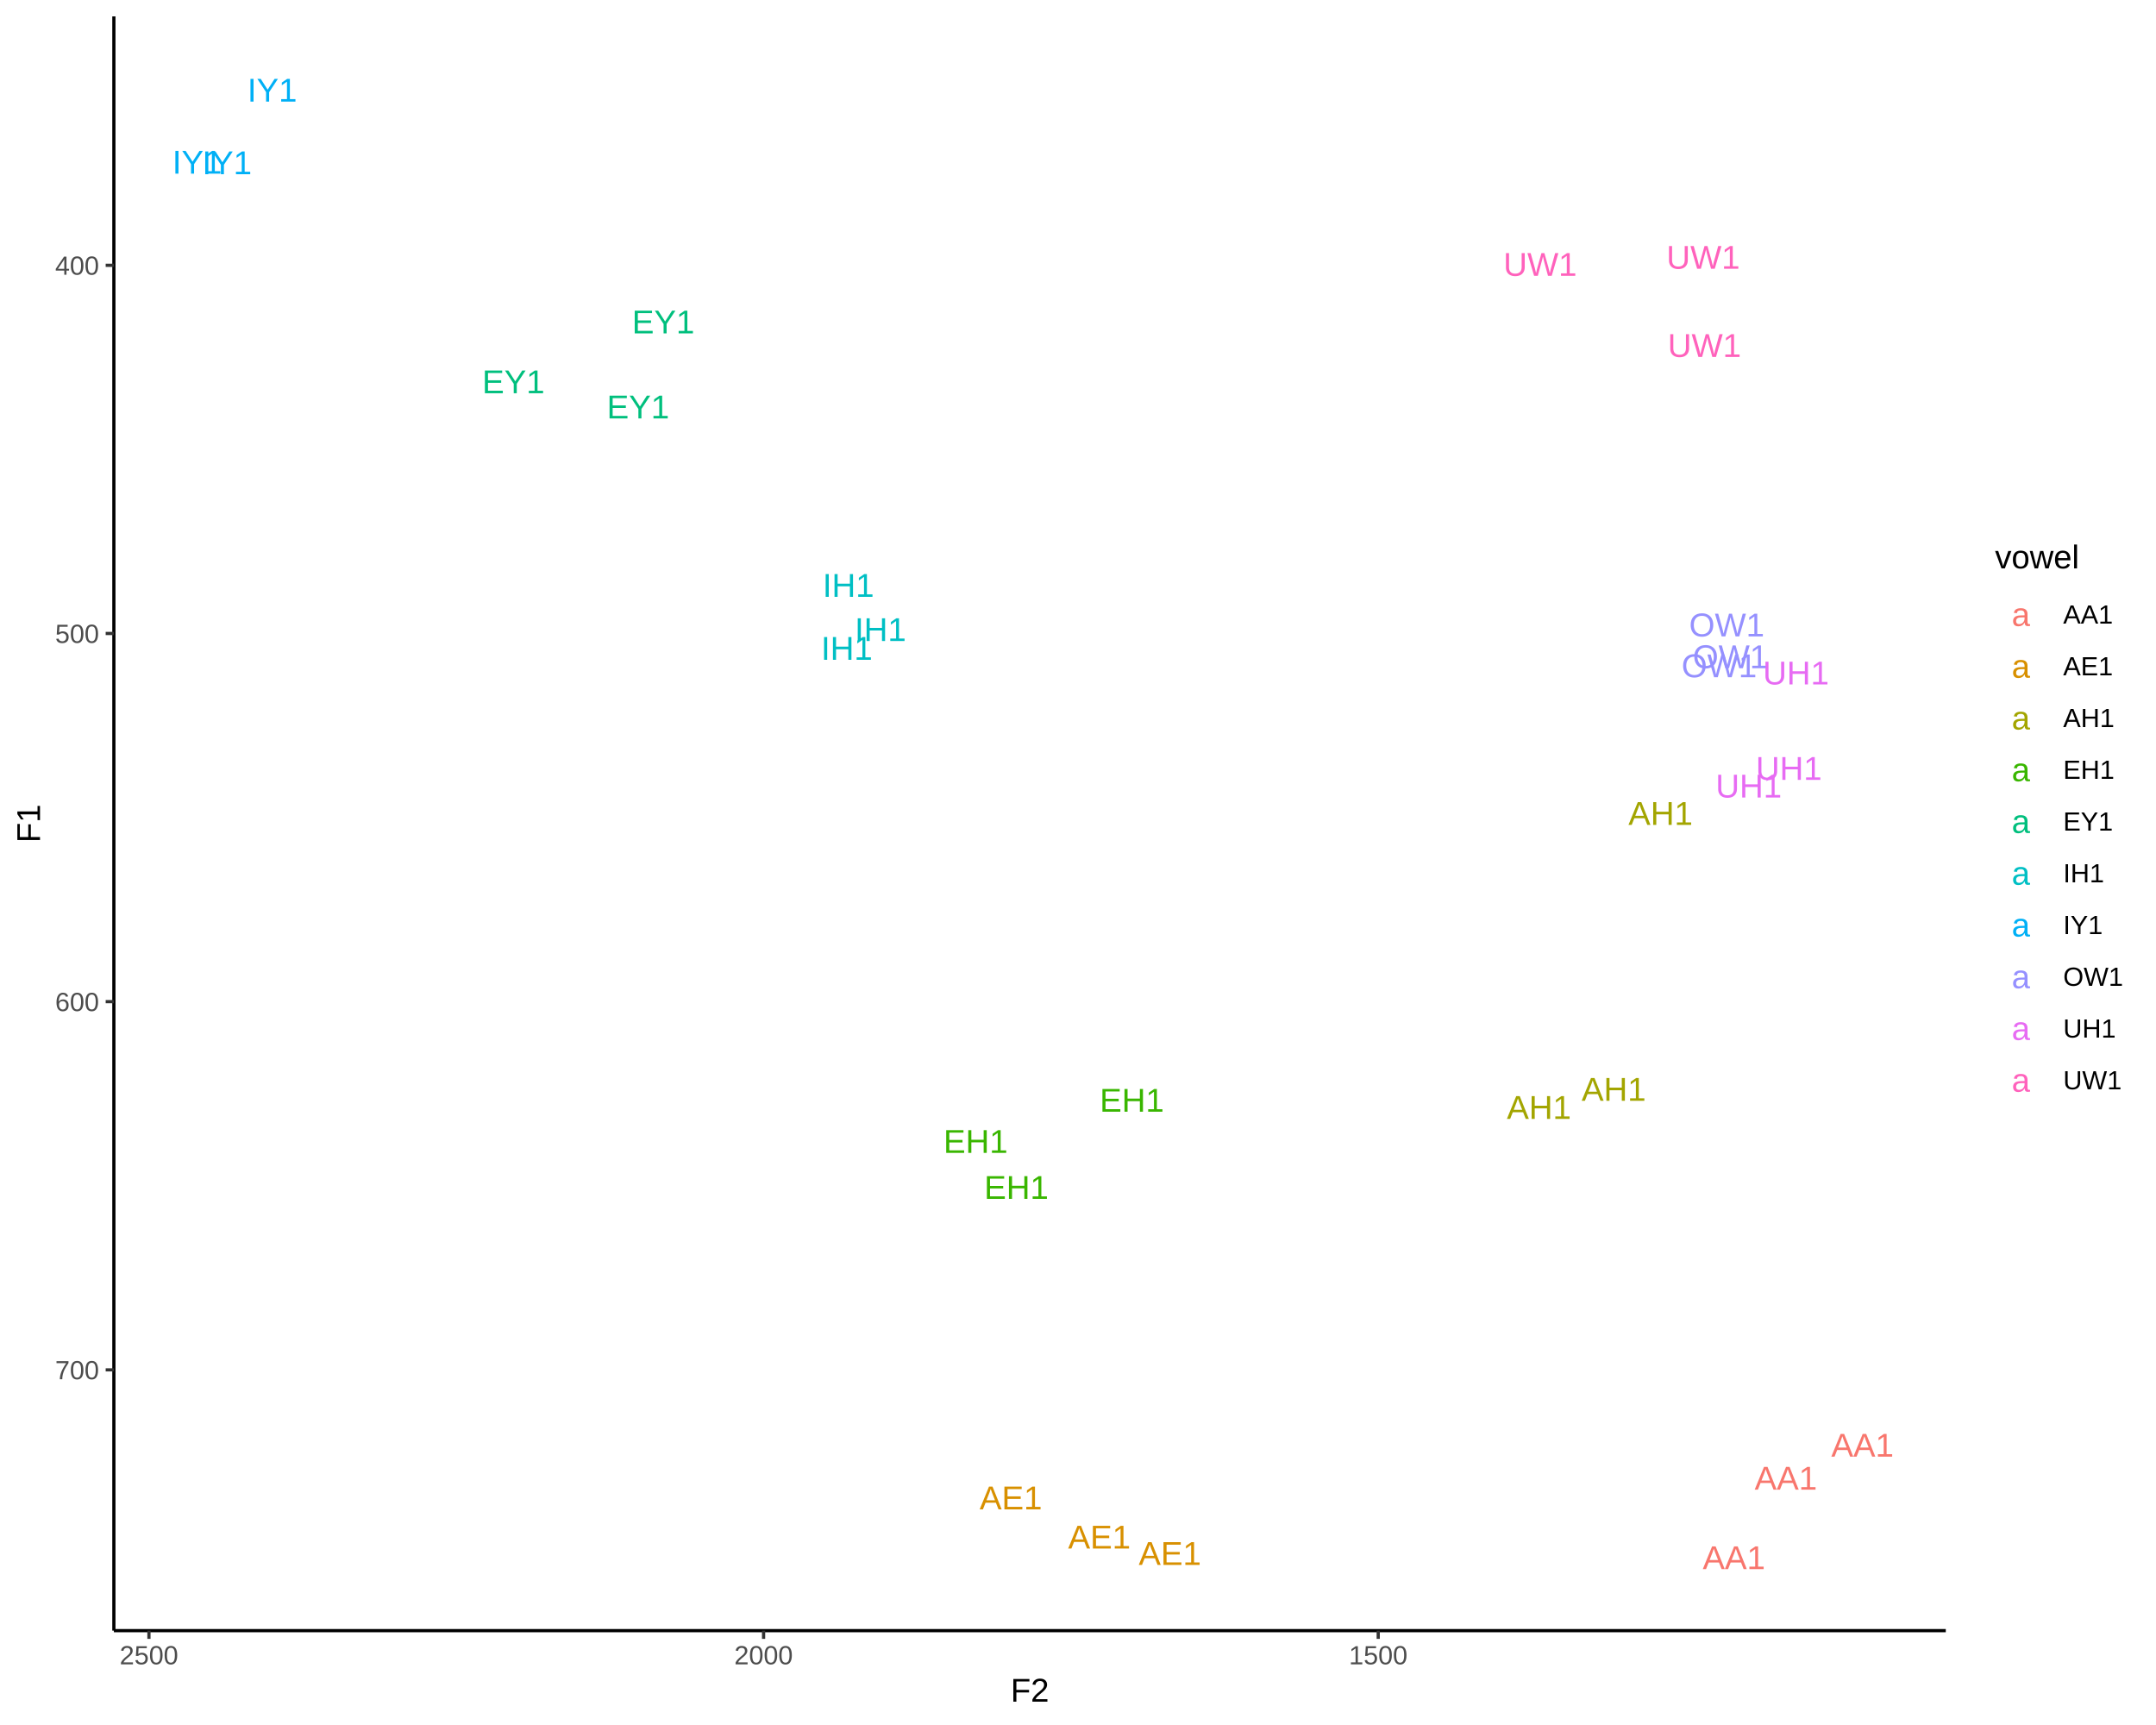
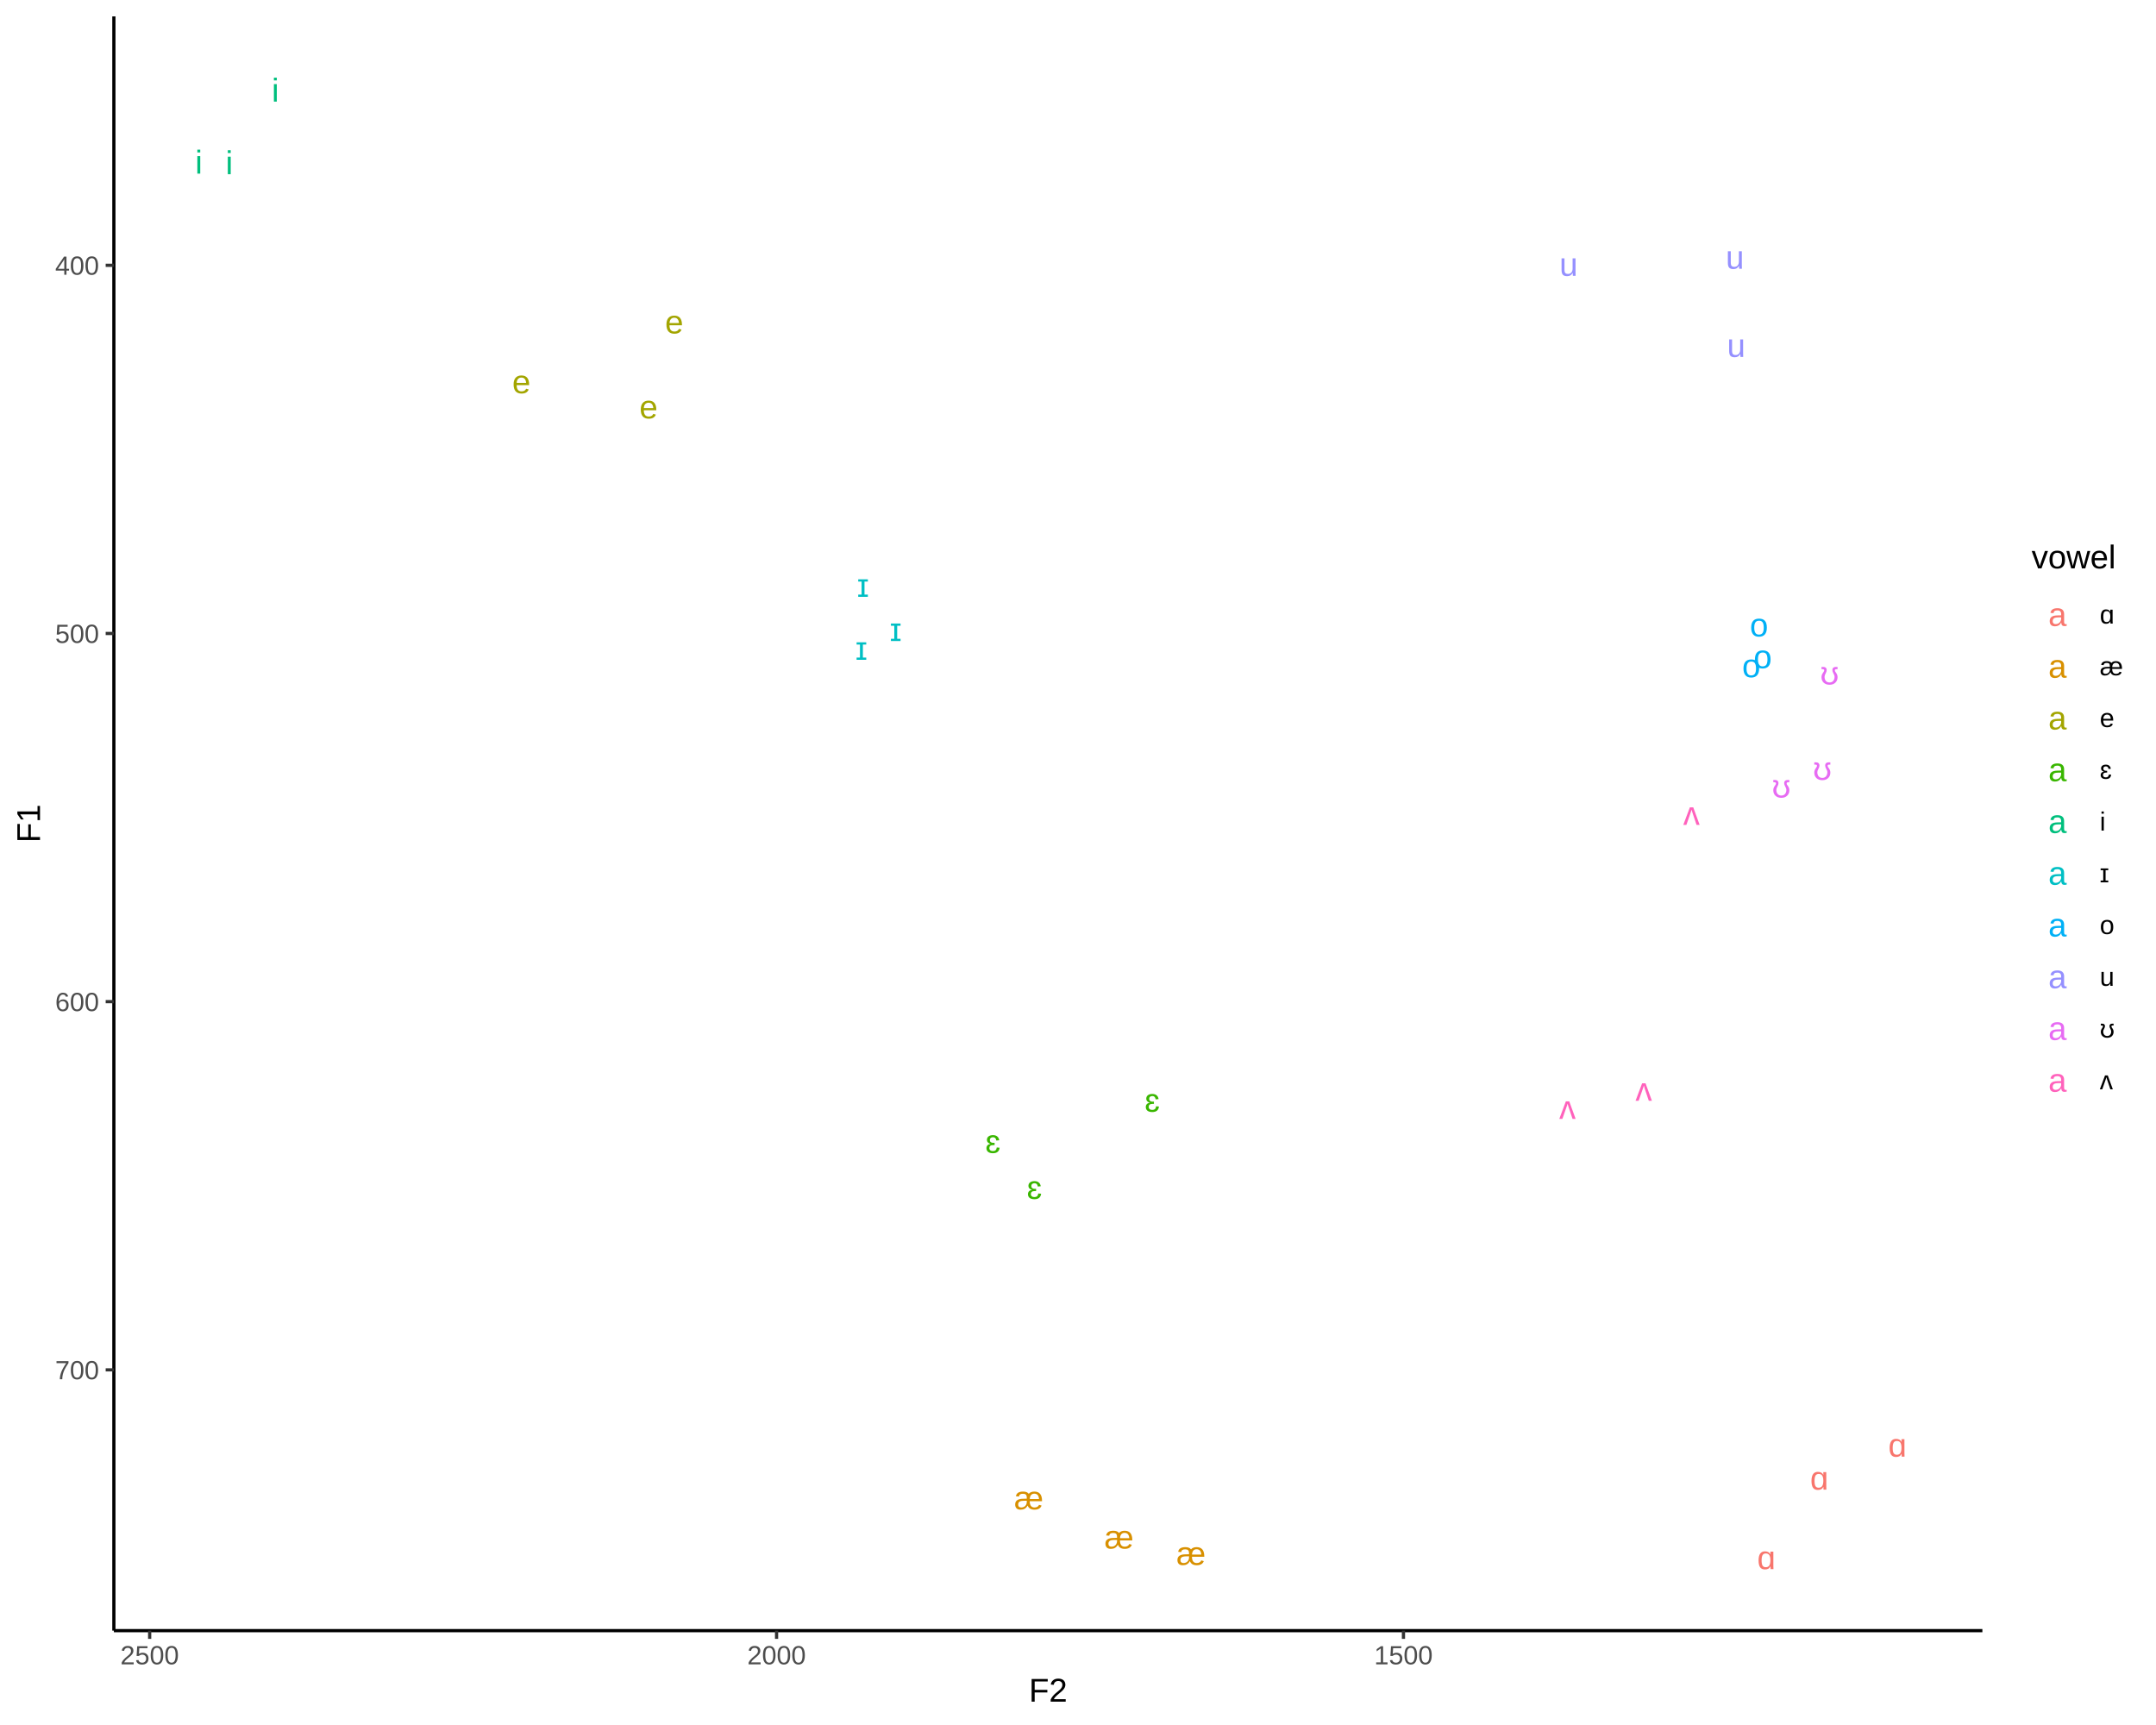
<svg xmlns="http://www.w3.org/2000/svg" class="svglite" width="720.00pt" height="576.00pt" viewBox="0 0 720.00 576.00">
  <defs>
    <style type="text/css">
    .svglite line, .svglite polyline, .svglite polygon, .svglite path, .svglite rect, .svglite circle {
      fill: none;
      stroke: #000000;
      stroke-linecap: round;
      stroke-linejoin: round;
      stroke-miterlimit: 10.00;
    }
    .svglite text {
      white-space: pre;
    }
  </style>
  </defs>
  <rect width="100%" height="100%" style="stroke: none; fill: #FFFFFF;" />
  <defs>
    <clipPath id="cpMC4wMHw3MjAuMDB8MC4wMHw1NzYuMDA=">
      <rect x="0.00" y="0.00" width="720.00" height="576.00" />
    </clipPath>
  </defs>
  <g clip-path="url(#cpMC4wMHw3MjAuMDB8MC4wMHw1NzYuMDA=)">
    <rect x="0.00" y="0.00" width="720.00" height="576.00" style="stroke-width: 1.07; stroke: #FFFFFF; fill: #FFFFFF;" />
  </g>
  <defs>
-     <clipPath id="cpMzguMDN8NjQ5LjgwfDUuNDh8NTQ0LjUw">
-       <rect x="38.03" y="5.48" width="611.76" height="539.02" />
+     <clipPath id="cpMzguMDN8NjYyLjAyfDUuNDh8NTQ0LjUw">
+       <rect x="38.03" y="5.48" width="623.98" height="539.02" />
    </clipPath>
  </defs>
-   <g clip-path="url(#cpMzguMDN8NjQ5LjgwfDUuNDh8NTQ0LjUw)">
-     <rect x="38.03" y="5.48" width="611.76" height="539.02" style="stroke-width: 1.07; stroke: none; fill: #FFFFFF;" />
-     <text x="65.84" y="57.98" text-anchor="middle" style="font-size: 11.04px;fill: #00B0F6; font-family: &quot;Arial&quot;;" textLength="16.56px" lengthAdjust="spacingAndGlyphs">IY1</text>
-     <text x="75.81" y="58.17" text-anchor="middle" style="font-size: 11.04px;fill: #00B0F6; font-family: &quot;Arial&quot;;" textLength="16.56px" lengthAdjust="spacingAndGlyphs">IY1</text>
-     <text x="90.91" y="33.93" text-anchor="middle" style="font-size: 11.04px;fill: #00B0F6; font-family: &quot;Arial&quot;;" textLength="16.56px" lengthAdjust="spacingAndGlyphs">IY1</text>
-     <text x="283.31" y="199.29" text-anchor="middle" style="font-size: 11.04px;fill: #00BFC4; font-family: &quot;Arial&quot;;" textLength="17.16px" lengthAdjust="spacingAndGlyphs">IH1</text>
-     <text x="294.02" y="214.05" text-anchor="middle" style="font-size: 11.04px;fill: #00BFC4; font-family: &quot;Arial&quot;;" textLength="17.16px" lengthAdjust="spacingAndGlyphs">IH1</text>
-     <text x="282.78" y="220.32" text-anchor="middle" style="font-size: 11.04px;fill: #00BFC4; font-family: &quot;Arial&quot;;" textLength="17.16px" lengthAdjust="spacingAndGlyphs">IH1</text>
-     <text x="221.50" y="111.33" text-anchor="middle" style="font-size: 11.04px;fill: #00BF7D; font-family: &quot;Arial&quot;;" textLength="20.85px" lengthAdjust="spacingAndGlyphs">EY1</text>
-     <text x="213.09" y="139.71" text-anchor="middle" style="font-size: 11.04px;fill: #00BF7D; font-family: &quot;Arial&quot;;" textLength="20.85px" lengthAdjust="spacingAndGlyphs">EY1</text>
-     <text x="171.46" y="131.31" text-anchor="middle" style="font-size: 11.04px;fill: #00BF7D; font-family: &quot;Arial&quot;;" textLength="20.85px" lengthAdjust="spacingAndGlyphs">EY1</text>
-     <text x="339.41" y="400.33" text-anchor="middle" style="font-size: 11.04px;fill: #39B600; font-family: &quot;Arial&quot;;" textLength="21.46px" lengthAdjust="spacingAndGlyphs">EH1</text>
-     <text x="325.82" y="384.97" text-anchor="middle" style="font-size: 11.04px;fill: #39B600; font-family: &quot;Arial&quot;;" textLength="21.46px" lengthAdjust="spacingAndGlyphs">EH1</text>
-     <text x="377.99" y="371.22" text-anchor="middle" style="font-size: 11.04px;fill: #39B600; font-family: &quot;Arial&quot;;" textLength="21.46px" lengthAdjust="spacingAndGlyphs">EH1</text>
-     <text x="337.59" y="503.99" text-anchor="middle" style="font-size: 11.04px;fill: #D89000; font-family: &quot;Arial&quot;;" textLength="20.85px" lengthAdjust="spacingAndGlyphs">AE1</text>
-     <text x="367.14" y="517.08" text-anchor="middle" style="font-size: 11.04px;fill: #D89000; font-family: &quot;Arial&quot;;" textLength="20.85px" lengthAdjust="spacingAndGlyphs">AE1</text>
-     <text x="390.71" y="522.55" text-anchor="middle" style="font-size: 11.04px;fill: #D89000; font-family: &quot;Arial&quot;;" textLength="20.85px" lengthAdjust="spacingAndGlyphs">AE1</text>
-     <text x="621.99" y="486.40" text-anchor="middle" style="font-size: 11.04px;fill: #F8766D; font-family: &quot;Arial&quot;;" textLength="20.85px" lengthAdjust="spacingAndGlyphs">AA1</text>
-     <text x="596.40" y="497.41" text-anchor="middle" style="font-size: 11.04px;fill: #F8766D; font-family: &quot;Arial&quot;;" textLength="20.85px" lengthAdjust="spacingAndGlyphs">AA1</text>
-     <text x="579.07" y="523.95" text-anchor="middle" style="font-size: 11.04px;fill: #F8766D; font-family: &quot;Arial&quot;;" textLength="20.85px" lengthAdjust="spacingAndGlyphs">AA1</text>
-     <text x="577.88" y="223.12" text-anchor="middle" style="font-size: 11.04px;fill: #9590FF; font-family: &quot;Arial&quot;;" textLength="25.13px" lengthAdjust="spacingAndGlyphs">OW1</text>
-     <text x="574.13" y="226.14" text-anchor="middle" style="font-size: 11.04px;fill: #9590FF; font-family: &quot;Arial&quot;;" textLength="25.13px" lengthAdjust="spacingAndGlyphs">OW1</text>
-     <text x="576.66" y="212.51" text-anchor="middle" style="font-size: 11.04px;fill: #9590FF; font-family: &quot;Arial&quot;;" textLength="25.13px" lengthAdjust="spacingAndGlyphs">OW1</text>
-     <text x="554.56" y="275.44" text-anchor="middle" style="font-size: 11.04px;fill: #A3A500; font-family: &quot;Arial&quot;;" textLength="21.46px" lengthAdjust="spacingAndGlyphs">AH1</text>
-     <text x="513.96" y="373.61" text-anchor="middle" style="font-size: 11.04px;fill: #A3A500; font-family: &quot;Arial&quot;;" textLength="21.46px" lengthAdjust="spacingAndGlyphs">AH1</text>
-     <text x="538.93" y="367.56" text-anchor="middle" style="font-size: 11.04px;fill: #A3A500; font-family: &quot;Arial&quot;;" textLength="21.46px" lengthAdjust="spacingAndGlyphs">AH1</text>
-     <text x="583.98" y="266.30" text-anchor="middle" style="font-size: 11.04px;fill: #E76BF3; font-family: &quot;Arial&quot;;" textLength="22.06px" lengthAdjust="spacingAndGlyphs">UH1</text>
-     <text x="597.39" y="260.41" text-anchor="middle" style="font-size: 11.04px;fill: #E76BF3; font-family: &quot;Arial&quot;;" textLength="22.06px" lengthAdjust="spacingAndGlyphs">UH1</text>
-     <text x="599.76" y="228.54" text-anchor="middle" style="font-size: 11.04px;fill: #E76BF3; font-family: &quot;Arial&quot;;" textLength="22.06px" lengthAdjust="spacingAndGlyphs">UH1</text>
-     <text x="514.33" y="92.11" text-anchor="middle" style="font-size: 11.04px;fill: #FF62BC; font-family: &quot;Arial&quot;;" textLength="24.51px" lengthAdjust="spacingAndGlyphs">UW1</text>
-     <text x="569.20" y="119.19" text-anchor="middle" style="font-size: 11.04px;fill: #FF62BC; font-family: &quot;Arial&quot;;" textLength="24.51px" lengthAdjust="spacingAndGlyphs">UW1</text>
-     <text x="568.78" y="89.74" text-anchor="middle" style="font-size: 11.04px;fill: #FF62BC; font-family: &quot;Arial&quot;;" textLength="24.51px" lengthAdjust="spacingAndGlyphs">UW1</text>
+   <g clip-path="url(#cpMzguMDN8NjYyLjAyfDUuNDh8NTQ0LjUw)">
+     <rect x="38.03" y="5.48" width="623.98" height="539.02" style="stroke-width: 1.07; stroke: none; fill: #FFFFFF;" />
+     <text x="66.40" y="57.98" text-anchor="middle" style="font-size: 11.04px;fill: #00BF7D; font-family: &quot;Arial&quot;;" textLength="2.45px" lengthAdjust="spacingAndGlyphs">i</text>
+     <text x="76.57" y="58.17" text-anchor="middle" style="font-size: 11.04px;fill: #00BF7D; font-family: &quot;Arial&quot;;" textLength="2.45px" lengthAdjust="spacingAndGlyphs">i</text>
+     <text x="91.96" y="33.93" text-anchor="middle" style="font-size: 11.04px;fill: #00BF7D; font-family: &quot;Arial&quot;;" textLength="2.45px" lengthAdjust="spacingAndGlyphs">i</text>
+     <text x="288.21" y="199.29" text-anchor="middle" style="font-size: 11.04px;fill: #00BFC4; font-family: &quot;Arial&quot;;" textLength="3.92px" lengthAdjust="spacingAndGlyphs">ɪ</text>
+     <text x="299.13" y="214.05" text-anchor="middle" style="font-size: 11.04px;fill: #00BFC4; font-family: &quot;Arial&quot;;" textLength="3.92px" lengthAdjust="spacingAndGlyphs">ɪ</text>
+     <text x="287.67" y="220.32" text-anchor="middle" style="font-size: 11.04px;fill: #00BFC4; font-family: &quot;Arial&quot;;" textLength="3.92px" lengthAdjust="spacingAndGlyphs">ɪ</text>
+     <text x="225.16" y="111.33" text-anchor="middle" style="font-size: 11.04px;fill: #A3A500; font-family: &quot;Arial&quot;;" textLength="6.13px" lengthAdjust="spacingAndGlyphs">e</text>
+     <text x="216.59" y="139.71" text-anchor="middle" style="font-size: 11.04px;fill: #A3A500; font-family: &quot;Arial&quot;;" textLength="6.13px" lengthAdjust="spacingAndGlyphs">e</text>
+     <text x="174.12" y="131.31" text-anchor="middle" style="font-size: 11.04px;fill: #A3A500; font-family: &quot;Arial&quot;;" textLength="6.13px" lengthAdjust="spacingAndGlyphs">e</text>
+     <text x="345.43" y="400.33" text-anchor="middle" style="font-size: 11.04px;fill: #39B600; font-family: &quot;Arial&quot;;" textLength="5.05px" lengthAdjust="spacingAndGlyphs">ɛ</text>
+     <text x="331.57" y="384.97" text-anchor="middle" style="font-size: 11.04px;fill: #39B600; font-family: &quot;Arial&quot;;" textLength="5.05px" lengthAdjust="spacingAndGlyphs">ɛ</text>
+     <text x="384.78" y="371.22" text-anchor="middle" style="font-size: 11.04px;fill: #39B600; font-family: &quot;Arial&quot;;" textLength="5.05px" lengthAdjust="spacingAndGlyphs">ɛ</text>
+     <text x="343.57" y="503.99" text-anchor="middle" style="font-size: 11.04px;fill: #D89000; font-family: &quot;Arial&quot;;" textLength="9.81px" lengthAdjust="spacingAndGlyphs">æ</text>
+     <text x="373.71" y="517.08" text-anchor="middle" style="font-size: 11.04px;fill: #D89000; font-family: &quot;Arial&quot;;" textLength="9.81px" lengthAdjust="spacingAndGlyphs">æ</text>
+     <text x="397.75" y="522.55" text-anchor="middle" style="font-size: 11.04px;fill: #D89000; font-family: &quot;Arial&quot;;" textLength="9.81px" lengthAdjust="spacingAndGlyphs">æ</text>
+     <text x="633.65" y="486.40" text-anchor="middle" style="font-size: 11.04px;fill: #F8766D; font-family: &quot;Arial&quot;;" textLength="6.13px" lengthAdjust="spacingAndGlyphs">ɑ</text>
+     <text x="607.55" y="497.41" text-anchor="middle" style="font-size: 11.04px;fill: #F8766D; font-family: &quot;Arial&quot;;" textLength="6.13px" lengthAdjust="spacingAndGlyphs">ɑ</text>
+     <text x="589.88" y="523.95" text-anchor="middle" style="font-size: 11.04px;fill: #F8766D; font-family: &quot;Arial&quot;;" textLength="6.13px" lengthAdjust="spacingAndGlyphs">ɑ</text>
+     <text x="588.66" y="223.12" text-anchor="middle" style="font-size: 11.04px;fill: #00B0F6; font-family: &quot;Arial&quot;;" textLength="6.13px" lengthAdjust="spacingAndGlyphs">o</text>
+     <text x="584.84" y="226.14" text-anchor="middle" style="font-size: 11.04px;fill: #00B0F6; font-family: &quot;Arial&quot;;" textLength="6.13px" lengthAdjust="spacingAndGlyphs">o</text>
+     <text x="587.42" y="212.51" text-anchor="middle" style="font-size: 11.04px;fill: #00B0F6; font-family: &quot;Arial&quot;;" textLength="6.13px" lengthAdjust="spacingAndGlyphs">o</text>
+     <text x="564.87" y="275.44" text-anchor="middle" style="font-size: 11.04px;fill: #FF62BC; font-family: &quot;Arial&quot;;" textLength="5.52px" lengthAdjust="spacingAndGlyphs">ʌ</text>
+     <text x="523.46" y="373.61" text-anchor="middle" style="font-size: 11.04px;fill: #FF62BC; font-family: &quot;Arial&quot;;" textLength="5.52px" lengthAdjust="spacingAndGlyphs">ʌ</text>
+     <text x="548.93" y="367.56" text-anchor="middle" style="font-size: 11.04px;fill: #FF62BC; font-family: &quot;Arial&quot;;" textLength="5.52px" lengthAdjust="spacingAndGlyphs">ʌ</text>
+     <text x="594.88" y="266.30" text-anchor="middle" style="font-size: 11.04px;fill: #E76BF3; font-family: &quot;Arial&quot;;" textLength="6.27px" lengthAdjust="spacingAndGlyphs">ʊ</text>
+     <text x="608.57" y="260.41" text-anchor="middle" style="font-size: 11.04px;fill: #E76BF3; font-family: &quot;Arial&quot;;" textLength="6.27px" lengthAdjust="spacingAndGlyphs">ʊ</text>
+     <text x="610.98" y="228.54" text-anchor="middle" style="font-size: 11.04px;fill: #E76BF3; font-family: &quot;Arial&quot;;" textLength="6.27px" lengthAdjust="spacingAndGlyphs">ʊ</text>
+     <text x="523.84" y="92.11" text-anchor="middle" style="font-size: 11.04px;fill: #9590FF; font-family: &quot;Arial&quot;;" textLength="6.13px" lengthAdjust="spacingAndGlyphs">u</text>
+     <text x="579.81" y="119.19" text-anchor="middle" style="font-size: 11.04px;fill: #9590FF; font-family: &quot;Arial&quot;;" textLength="6.13px" lengthAdjust="spacingAndGlyphs">u</text>
+     <text x="579.38" y="89.74" text-anchor="middle" style="font-size: 11.04px;fill: #9590FF; font-family: &quot;Arial&quot;;" textLength="6.13px" lengthAdjust="spacingAndGlyphs">u</text>
  </g>
  <g clip-path="url(#cpMC4wMHw3MjAuMDB8MC4wMHw1NzYuMDA=)">
    <polyline points="38.03,544.50 38.03,5.48 " style="stroke-width: 1.07; stroke-linecap: butt;" />
    <text x="33.10" y="91.74" text-anchor="end" style="font-size: 8.80px;fill: #4D4D4D; font-family: &quot;Arial&quot;;" textLength="14.69px" lengthAdjust="spacingAndGlyphs">400</text>
    <text x="33.10" y="214.68" text-anchor="end" style="font-size: 8.80px;fill: #4D4D4D; font-family: &quot;Arial&quot;;" textLength="14.69px" lengthAdjust="spacingAndGlyphs">500</text>
    <text x="33.10" y="337.62" text-anchor="end" style="font-size: 8.80px;fill: #4D4D4D; font-family: &quot;Arial&quot;;" textLength="14.69px" lengthAdjust="spacingAndGlyphs">600</text>
    <text x="33.10" y="460.56" text-anchor="end" style="font-size: 8.80px;fill: #4D4D4D; font-family: &quot;Arial&quot;;" textLength="14.69px" lengthAdjust="spacingAndGlyphs">700</text>
    <polyline points="35.29,88.59 38.03,88.59 " style="stroke-width: 1.07; stroke: #333333; stroke-linecap: butt;" />
    <polyline points="35.29,211.53 38.03,211.53 " style="stroke-width: 1.07; stroke: #333333; stroke-linecap: butt;" />
    <polyline points="35.29,334.47 38.03,334.47 " style="stroke-width: 1.07; stroke: #333333; stroke-linecap: butt;" />
    <polyline points="35.29,457.41 38.03,457.41 " style="stroke-width: 1.07; stroke: #333333; stroke-linecap: butt;" />
-     <polyline points="38.03,544.50 649.80,544.50 " style="stroke-width: 1.07; stroke-linecap: butt;" />
-     <polyline points="460.26,547.24 460.26,544.50 " style="stroke-width: 1.07; stroke: #333333; stroke-linecap: butt;" />
-     <polyline points="255.00,547.24 255.00,544.50 " style="stroke-width: 1.07; stroke: #333333; stroke-linecap: butt;" />
-     <polyline points="49.74,547.24 49.74,544.50 " style="stroke-width: 1.07; stroke: #333333; stroke-linecap: butt;" />
-     <text x="460.26" y="555.74" text-anchor="middle" style="font-size: 8.80px;fill: #4D4D4D; font-family: &quot;Arial&quot;;" textLength="19.58px" lengthAdjust="spacingAndGlyphs">1500</text>
-     <text x="255.00" y="555.74" text-anchor="middle" style="font-size: 8.80px;fill: #4D4D4D; font-family: &quot;Arial&quot;;" textLength="19.58px" lengthAdjust="spacingAndGlyphs">2000</text>
-     <text x="49.74" y="555.74" text-anchor="middle" style="font-size: 8.80px;fill: #4D4D4D; font-family: &quot;Arial&quot;;" textLength="19.58px" lengthAdjust="spacingAndGlyphs">2500</text>
-     <text x="343.92" y="568.20" text-anchor="middle" style="font-size: 11.00px; font-family: &quot;Arial&quot;;" textLength="12.84px" lengthAdjust="spacingAndGlyphs">F2</text>
+     <polyline points="38.03,544.50 662.02,544.50 " style="stroke-width: 1.07; stroke-linecap: butt;" />
+     <polyline points="468.69,547.24 468.69,544.50 " style="stroke-width: 1.07; stroke: #333333; stroke-linecap: butt;" />
+     <polyline points="259.34,547.24 259.34,544.50 " style="stroke-width: 1.07; stroke: #333333; stroke-linecap: butt;" />
+     <polyline points="49.98,547.24 49.98,544.50 " style="stroke-width: 1.07; stroke: #333333; stroke-linecap: butt;" />
+     <text x="468.69" y="555.74" text-anchor="middle" style="font-size: 8.80px;fill: #4D4D4D; font-family: &quot;Arial&quot;;" textLength="19.58px" lengthAdjust="spacingAndGlyphs">1500</text>
+     <text x="259.34" y="555.74" text-anchor="middle" style="font-size: 8.80px;fill: #4D4D4D; font-family: &quot;Arial&quot;;" textLength="19.58px" lengthAdjust="spacingAndGlyphs">2000</text>
+     <text x="49.98" y="555.74" text-anchor="middle" style="font-size: 8.80px;fill: #4D4D4D; font-family: &quot;Arial&quot;;" textLength="19.58px" lengthAdjust="spacingAndGlyphs">2500</text>
+     <text x="350.03" y="568.20" text-anchor="middle" style="font-size: 11.00px; font-family: &quot;Arial&quot;;" textLength="12.84px" lengthAdjust="spacingAndGlyphs">F2</text>
    <text transform="translate(13.36,274.99) rotate(-90)" text-anchor="middle" style="font-size: 11.00px; font-family: &quot;Arial&quot;;" textLength="12.84px" lengthAdjust="spacingAndGlyphs">F1</text>
-     <rect x="660.76" y="175.27" width="53.76" height="199.43" style="stroke-width: 1.07; stroke: none; fill: #FFFFFF;" />
-     <text x="666.24" y="189.79" style="font-size: 11.00px; font-family: &quot;Arial&quot;;" textLength="28.12px" lengthAdjust="spacingAndGlyphs">vowel</text>
-     <text x="674.88" y="209.02" text-anchor="middle" style="font-size: 11.04px;fill: #F8766D; font-family: &quot;Arial&quot;;" textLength="6.13px" lengthAdjust="spacingAndGlyphs">a</text>
-     <text x="674.88" y="226.30" text-anchor="middle" style="font-size: 11.04px;fill: #D89000; font-family: &quot;Arial&quot;;" textLength="6.13px" lengthAdjust="spacingAndGlyphs">a</text>
-     <text x="674.88" y="243.58" text-anchor="middle" style="font-size: 11.04px;fill: #A3A500; font-family: &quot;Arial&quot;;" textLength="6.13px" lengthAdjust="spacingAndGlyphs">a</text>
-     <text x="674.88" y="260.86" text-anchor="middle" style="font-size: 11.04px;fill: #39B600; font-family: &quot;Arial&quot;;" textLength="6.13px" lengthAdjust="spacingAndGlyphs">a</text>
-     <text x="674.88" y="278.14" text-anchor="middle" style="font-size: 11.04px;fill: #00BF7D; font-family: &quot;Arial&quot;;" textLength="6.13px" lengthAdjust="spacingAndGlyphs">a</text>
-     <text x="674.88" y="295.42" text-anchor="middle" style="font-size: 11.04px;fill: #00BFC4; font-family: &quot;Arial&quot;;" textLength="6.13px" lengthAdjust="spacingAndGlyphs">a</text>
-     <text x="674.88" y="312.70" text-anchor="middle" style="font-size: 11.04px;fill: #00B0F6; font-family: &quot;Arial&quot;;" textLength="6.13px" lengthAdjust="spacingAndGlyphs">a</text>
-     <text x="674.88" y="329.98" text-anchor="middle" style="font-size: 11.04px;fill: #9590FF; font-family: &quot;Arial&quot;;" textLength="6.13px" lengthAdjust="spacingAndGlyphs">a</text>
-     <text x="674.88" y="347.26" text-anchor="middle" style="font-size: 11.04px;fill: #E76BF3; font-family: &quot;Arial&quot;;" textLength="6.13px" lengthAdjust="spacingAndGlyphs">a</text>
-     <text x="674.88" y="364.54" text-anchor="middle" style="font-size: 11.04px;fill: #FF62BC; font-family: &quot;Arial&quot;;" textLength="6.13px" lengthAdjust="spacingAndGlyphs">a</text>
-     <text x="689.00" y="208.22" style="font-size: 8.80px; font-family: &quot;Arial&quot;;" textLength="16.63px" lengthAdjust="spacingAndGlyphs">AA1</text>
-     <text x="689.00" y="225.50" style="font-size: 8.80px; font-family: &quot;Arial&quot;;" textLength="16.63px" lengthAdjust="spacingAndGlyphs">AE1</text>
-     <text x="689.00" y="242.78" style="font-size: 8.80px; font-family: &quot;Arial&quot;;" textLength="17.11px" lengthAdjust="spacingAndGlyphs">AH1</text>
-     <text x="689.00" y="260.06" style="font-size: 8.80px; font-family: &quot;Arial&quot;;" textLength="17.11px" lengthAdjust="spacingAndGlyphs">EH1</text>
-     <text x="689.00" y="277.34" style="font-size: 8.80px; font-family: &quot;Arial&quot;;" textLength="16.63px" lengthAdjust="spacingAndGlyphs">EY1</text>
-     <text x="689.00" y="294.62" style="font-size: 8.80px; font-family: &quot;Arial&quot;;" textLength="13.69px" lengthAdjust="spacingAndGlyphs">IH1</text>
-     <text x="689.00" y="311.90" style="font-size: 8.80px; font-family: &quot;Arial&quot;;" textLength="13.21px" lengthAdjust="spacingAndGlyphs">IY1</text>
-     <text x="689.00" y="329.18" style="font-size: 8.80px; font-family: &quot;Arial&quot;;" textLength="20.04px" lengthAdjust="spacingAndGlyphs">OW1</text>
-     <text x="689.00" y="346.46" style="font-size: 8.80px; font-family: &quot;Arial&quot;;" textLength="17.60px" lengthAdjust="spacingAndGlyphs">UH1</text>
-     <text x="689.00" y="363.74" style="font-size: 8.80px; font-family: &quot;Arial&quot;;" textLength="19.55px" lengthAdjust="spacingAndGlyphs">UW1</text>
+     <rect x="672.98" y="175.27" width="41.54" height="199.43" style="stroke-width: 1.07; stroke: none; fill: #FFFFFF;" />
+     <text x="678.46" y="189.79" style="font-size: 11.00px; font-family: &quot;Arial&quot;;" textLength="28.12px" lengthAdjust="spacingAndGlyphs">vowel</text>
+     <text x="687.10" y="209.02" text-anchor="middle" style="font-size: 11.04px;fill: #F8766D; font-family: &quot;Arial&quot;;" textLength="6.13px" lengthAdjust="spacingAndGlyphs">a</text>
+     <text x="687.10" y="226.30" text-anchor="middle" style="font-size: 11.04px;fill: #D89000; font-family: &quot;Arial&quot;;" textLength="6.13px" lengthAdjust="spacingAndGlyphs">a</text>
+     <text x="687.10" y="243.58" text-anchor="middle" style="font-size: 11.04px;fill: #A3A500; font-family: &quot;Arial&quot;;" textLength="6.13px" lengthAdjust="spacingAndGlyphs">a</text>
+     <text x="687.10" y="260.86" text-anchor="middle" style="font-size: 11.04px;fill: #39B600; font-family: &quot;Arial&quot;;" textLength="6.13px" lengthAdjust="spacingAndGlyphs">a</text>
+     <text x="687.10" y="278.14" text-anchor="middle" style="font-size: 11.04px;fill: #00BF7D; font-family: &quot;Arial&quot;;" textLength="6.13px" lengthAdjust="spacingAndGlyphs">a</text>
+     <text x="687.10" y="295.42" text-anchor="middle" style="font-size: 11.04px;fill: #00BFC4; font-family: &quot;Arial&quot;;" textLength="6.13px" lengthAdjust="spacingAndGlyphs">a</text>
+     <text x="687.10" y="312.70" text-anchor="middle" style="font-size: 11.04px;fill: #00B0F6; font-family: &quot;Arial&quot;;" textLength="6.13px" lengthAdjust="spacingAndGlyphs">a</text>
+     <text x="687.10" y="329.98" text-anchor="middle" style="font-size: 11.04px;fill: #9590FF; font-family: &quot;Arial&quot;;" textLength="6.13px" lengthAdjust="spacingAndGlyphs">a</text>
+     <text x="687.10" y="347.26" text-anchor="middle" style="font-size: 11.04px;fill: #E76BF3; font-family: &quot;Arial&quot;;" textLength="6.13px" lengthAdjust="spacingAndGlyphs">a</text>
+     <text x="687.10" y="364.54" text-anchor="middle" style="font-size: 11.04px;fill: #FF62BC; font-family: &quot;Arial&quot;;" textLength="6.13px" lengthAdjust="spacingAndGlyphs">a</text>
+     <text x="701.21" y="208.22" style="font-size: 8.80px; font-family: &quot;Arial&quot;;" textLength="4.90px" lengthAdjust="spacingAndGlyphs">ɑ</text>
+     <text x="701.21" y="225.50" style="font-size: 8.80px; font-family: &quot;Arial&quot;;" textLength="7.83px" lengthAdjust="spacingAndGlyphs">æ</text>
+     <text x="701.21" y="242.78" style="font-size: 8.80px; font-family: &quot;Arial&quot;;" textLength="4.90px" lengthAdjust="spacingAndGlyphs">e</text>
+     <text x="701.21" y="260.06" style="font-size: 8.80px; font-family: &quot;Arial&quot;;" textLength="4.03px" lengthAdjust="spacingAndGlyphs">ɛ</text>
+     <text x="701.21" y="277.34" style="font-size: 8.80px; font-family: &quot;Arial&quot;;" textLength="1.95px" lengthAdjust="spacingAndGlyphs">i</text>
+     <text x="701.21" y="294.62" style="font-size: 8.80px; font-family: &quot;Arial&quot;;" textLength="3.13px" lengthAdjust="spacingAndGlyphs">ɪ</text>
+     <text x="701.21" y="311.90" style="font-size: 8.80px; font-family: &quot;Arial&quot;;" textLength="4.90px" lengthAdjust="spacingAndGlyphs">o</text>
+     <text x="701.21" y="329.18" style="font-size: 8.80px; font-family: &quot;Arial&quot;;" textLength="4.90px" lengthAdjust="spacingAndGlyphs">u</text>
+     <text x="701.21" y="346.46" style="font-size: 8.80px; font-family: &quot;Arial&quot;;" textLength="5.00px" lengthAdjust="spacingAndGlyphs">ʊ</text>
+     <text x="701.21" y="363.74" style="font-size: 8.80px; font-family: &quot;Arial&quot;;" textLength="4.40px" lengthAdjust="spacingAndGlyphs">ʌ</text>
  </g>
</svg>
